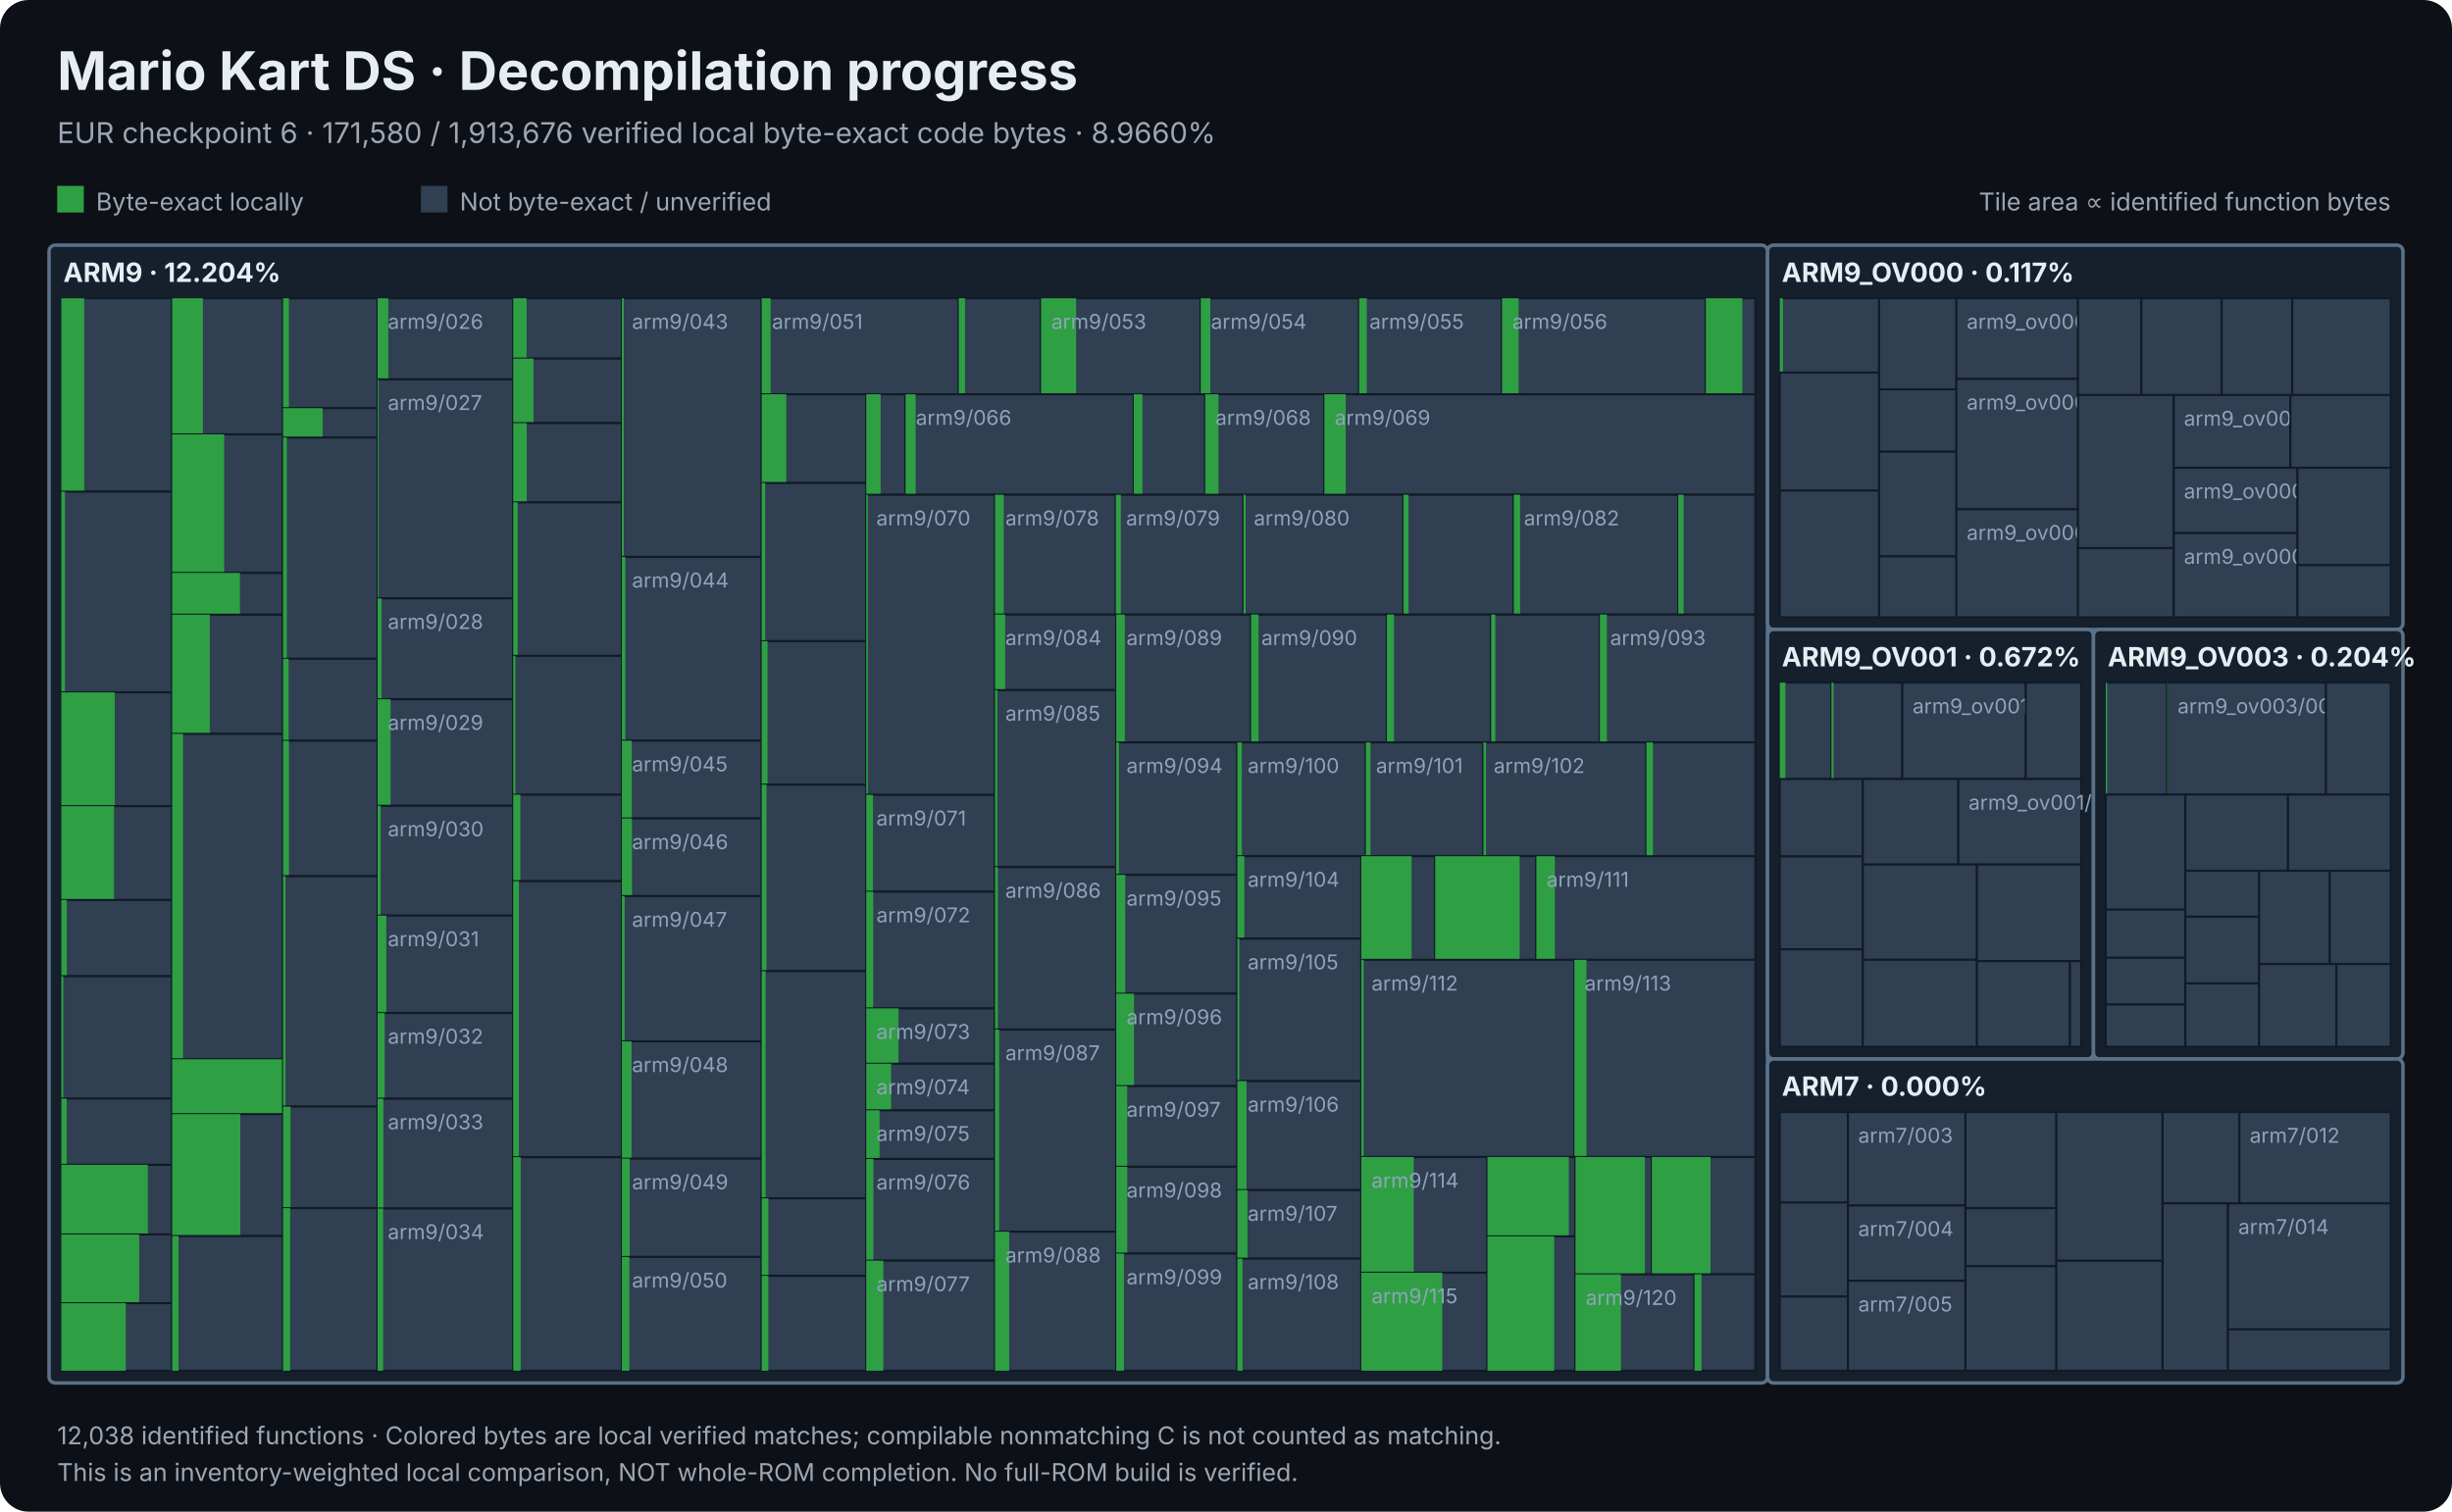
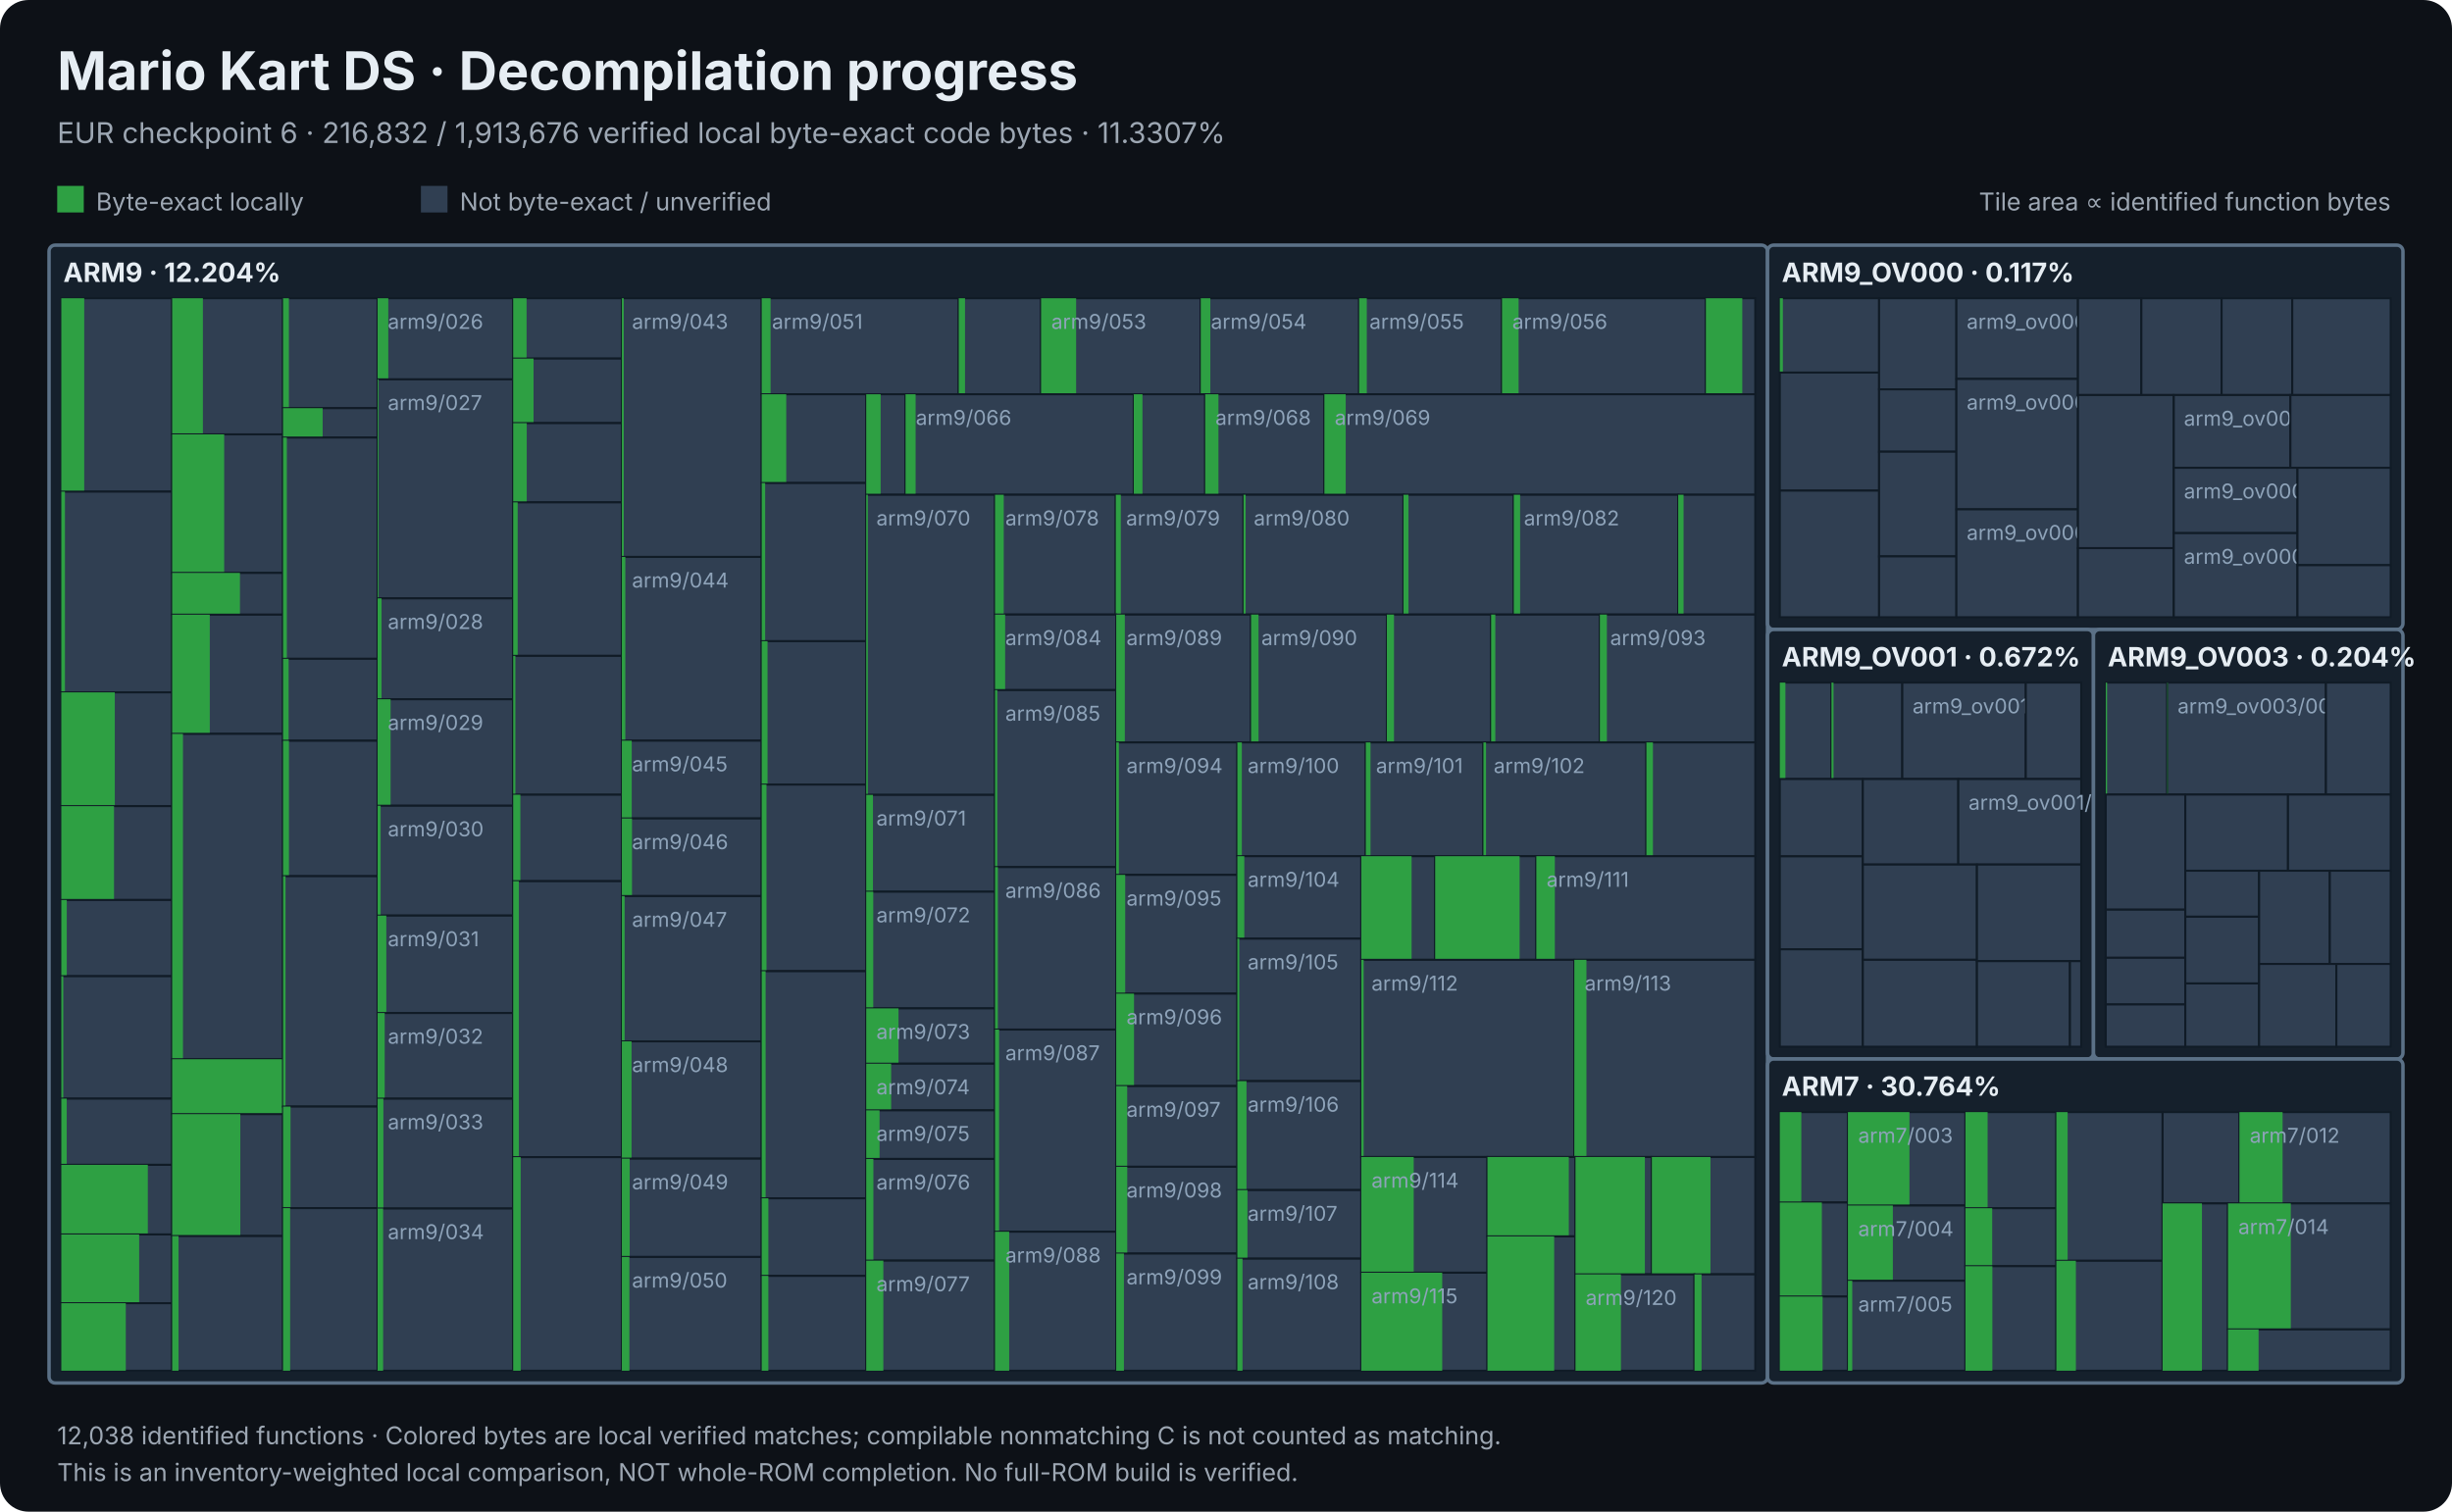
<svg xmlns="http://www.w3.org/2000/svg" viewBox="0 0 1200 740" width="1200" height="740" role="img" aria-label="Mario Kart DS local decompilation progress treemap">
  <rect width="1200" height="740" rx="14" fill="#0d1117" />
  <style>text{font-family:Inter,Segoe UI,Arial,sans-serif}.heading{fill:#e6edf3;font-weight:700}.light{fill:#9da7b3}.module{fill:#e6edf3;font-weight:700}.tile{fill:#8ea3b9;font-size:10px;pointer-events:none}</style>
  <text x="28" y="44" class="heading" font-size="26">Mario Kart DS · Decompilation progress</text>
-   <text x="28" y="70" class="light" font-size="14">EUR checkpoint 6 · 171,580 / 1,913,676 verified local byte-exact code bytes · 8.9660%</text>
+   <text x="28" y="70" class="light" font-size="14">EUR checkpoint 6 · 216,832 / 1,913,676 verified local byte-exact code bytes · 11.3307%</text>
  <rect x="28" y="91" width="13" height="13" fill="#2ea043" />
  <text x="47" y="103" class="light" font-size="12">Byte-exact locally</text>
  <rect x="206" y="91" width="13" height="13" fill="#303f52" />
  <text x="225" y="103" class="light" font-size="12">Not byte-exact / unverified</text>
  <text x="1170" y="103" text-anchor="end" class="light" font-size="12">Tile area ∝ identified function bytes</text>
  <rect x="24.00" y="120.00" width="841.03" height="557.00" rx="3" fill="#15202c" stroke="#5b7187" stroke-width="1.7" />
  <rect x="30.00" y="146.00" width="54.26" height="94.67" fill="#303f52" stroke="#101b26" stroke-width="1" />
  <rect x="30.00" y="146.00" width="11.215" height="94.67" fill="#2ea043" />
  <rect x="30.00" y="240.67" width="54.26" height="98.25" fill="#303f52" stroke="#101b26" stroke-width="1" />
  <rect x="30.00" y="240.67" width="1.788" height="98.25" fill="#2ea043" />
  <rect x="30.00" y="338.93" width="54.26" height="55.70" fill="#303f52" stroke="#101b26" stroke-width="1" />
  <rect x="30.00" y="338.93" width="26.177" height="55.70" fill="#2ea043" />
  <rect x="30.00" y="394.62" width="54.26" height="45.95" fill="#303f52" stroke="#101b26" stroke-width="1" />
  <rect x="30.00" y="394.62" width="25.806" height="45.95" fill="#2ea043" />
  <rect x="30.00" y="440.57" width="54.26" height="37.31" fill="#303f52" stroke="#101b26" stroke-width="1" />
  <rect x="30.00" y="440.57" width="2.672" height="37.31" fill="#2ea043" />
  <rect x="30.00" y="477.88" width="54.26" height="59.93" fill="#303f52" stroke="#101b26" stroke-width="1" />
  <rect x="30.00" y="477.88" width="0.977" height="59.93" fill="#2ea043" />
  <rect x="30.00" y="537.81" width="54.26" height="32.41" fill="#303f52" stroke="#101b26" stroke-width="1" />
  <rect x="30.00" y="537.81" width="2.653" height="32.41" fill="#2ea043" />
  <rect x="30.00" y="570.22" width="54.26" height="34.08" fill="#303f52" stroke="#101b26" stroke-width="1" />
  <rect x="30.00" y="570.22" width="42.338" height="34.08" fill="#2ea043" />
  <rect x="30.00" y="604.30" width="54.26" height="33.65" fill="#303f52" stroke="#101b26" stroke-width="1" />
  <rect x="30.00" y="604.30" width="38.109" height="33.65" fill="#2ea043" />
  <rect x="30.00" y="637.95" width="54.26" height="33.05" fill="#303f52" stroke="#101b26" stroke-width="1" />
  <rect x="30.00" y="637.95" width="31.558" height="33.05" fill="#2ea043" />
  <rect x="84.26" y="146.00" width="54.26" height="66.64" fill="#303f52" stroke="#101b26" stroke-width="1" />
  <rect x="84.26" y="146.00" width="15.034" height="66.64" fill="#2ea043" />
  <rect x="84.26" y="212.64" width="54.26" height="67.81" fill="#303f52" stroke="#101b26" stroke-width="1" />
  <rect x="84.26" y="212.64" width="25.451" height="67.81" fill="#2ea043" />
  <rect x="84.26" y="280.45" width="54.26" height="20.44" fill="#303f52" stroke="#101b26" stroke-width="1" />
  <rect x="84.26" y="280.45" width="33.169" height="20.44" fill="#2ea043" />
  <rect x="84.26" y="300.89" width="54.26" height="58.35" fill="#303f52" stroke="#101b26" stroke-width="1" />
  <rect x="84.26" y="300.89" width="18.409" height="58.35" fill="#2ea043" />
  <rect x="84.26" y="359.24" width="54.26" height="159.28" fill="#303f52" stroke="#101b26" stroke-width="1" />
  <rect x="84.26" y="359.24" width="5.281" height="159.28" fill="#2ea043" />
  <rect x="84.26" y="518.52" width="54.26" height="26.87" fill="#303f52" stroke="#101b26" stroke-width="1" />
  <rect x="84.26" y="518.52" width="54.265" height="26.87" fill="#2ea043" />
  <rect x="84.26" y="545.39" width="54.26" height="59.68" fill="#303f52" stroke="#101b26" stroke-width="1" />
  <rect x="84.26" y="545.39" width="33.344" height="59.68" fill="#2ea043" />
  <rect x="84.26" y="605.07" width="54.26" height="65.93" fill="#303f52" stroke="#101b26" stroke-width="1" />
  <rect x="84.26" y="605.07" width="3.119" height="65.93" fill="#2ea043" />
  <rect x="138.52" y="146.00" width="46.28" height="53.80" fill="#303f52" stroke="#101b26" stroke-width="1" />
  <rect x="138.52" y="146.00" width="2.861" height="53.80" fill="#2ea043" />
  <rect x="138.52" y="199.80" width="46.28" height="14.40" fill="#303f52" stroke="#101b26" stroke-width="1" />
  <rect x="138.52" y="199.80" width="19.378" height="14.40" fill="#2ea043" />
  <rect x="138.52" y="214.20" width="46.28" height="108.30" fill="#303f52" stroke="#101b26" stroke-width="1" />
  <rect x="138.52" y="214.20" width="1.864" height="108.30" fill="#2ea043" />
  <rect x="138.52" y="322.50" width="46.28" height="40.12" fill="#303f52" stroke="#101b26" stroke-width="1" />
  <rect x="138.52" y="322.50" width="2.733" height="40.12" fill="#2ea043" />
  <rect x="138.52" y="362.62" width="46.28" height="66.30" fill="#303f52" stroke="#101b26" stroke-width="1" />
  <rect x="138.52" y="362.62" width="2.894" height="66.30" fill="#2ea043" />
  <rect x="138.52" y="428.92" width="46.28" height="112.77" fill="#303f52" stroke="#101b26" stroke-width="1" />
  <rect x="138.52" y="428.92" width="1.227" height="112.77" fill="#2ea043" />
  <rect x="138.52" y="541.70" width="46.28" height="49.72" fill="#303f52" stroke="#101b26" stroke-width="1" />
  <rect x="138.52" y="541.70" width="3.659" height="49.72" fill="#2ea043" />
  <rect x="138.52" y="591.41" width="46.28" height="79.59" fill="#303f52" stroke="#101b26" stroke-width="1" />
  <rect x="138.52" y="591.41" width="3.476" height="79.59" fill="#2ea043" />
  <rect x="184.80" y="146.00" width="66.35" height="39.71" fill="#303f52" stroke="#101b26" stroke-width="1" />
  <rect x="184.80" y="146.00" width="5.225" height="39.71" fill="#2ea043" />
  <text x="189.8" y="161.0" class="tile">arm9/026</text>
  <rect x="184.80" y="185.71" width="66.35" height="107.21" fill="#303f52" stroke="#101b26" stroke-width="1" />
  <rect x="184.80" y="185.71" width="0.442" height="107.21" fill="#2ea043" />
  <text x="189.8" y="200.7" class="tile">arm9/027</text>
  <rect x="184.80" y="292.92" width="66.35" height="49.38" fill="#303f52" stroke="#101b26" stroke-width="1" />
  <rect x="184.80" y="292.92" width="1.930" height="49.38" fill="#2ea043" />
  <text x="189.8" y="307.9" class="tile">arm9/028</text>
  <rect x="184.80" y="342.31" width="66.35" height="52.12" fill="#303f52" stroke="#101b26" stroke-width="1" />
  <rect x="184.80" y="342.31" width="6.347" height="52.12" fill="#2ea043" />
  <text x="189.8" y="357.3" class="tile">arm9/029</text>
  <rect x="184.80" y="394.43" width="66.35" height="53.78" fill="#303f52" stroke="#101b26" stroke-width="1" />
  <rect x="184.80" y="394.43" width="1.471" height="53.78" fill="#2ea043" />
  <text x="189.8" y="409.4" class="tile">arm9/030</text>
  <rect x="184.80" y="448.21" width="66.35" height="47.69" fill="#303f52" stroke="#101b26" stroke-width="1" />
  <rect x="184.80" y="448.21" width="4.259" height="47.69" fill="#2ea043" />
  <text x="189.8" y="463.2" class="tile">arm9/031</text>
  <rect x="184.80" y="495.90" width="66.35" height="41.94" fill="#303f52" stroke="#101b26" stroke-width="1" />
  <rect x="184.80" y="495.90" width="3.462" height="41.94" fill="#2ea043" />
  <text x="189.8" y="510.9" class="tile">arm9/032</text>
  <rect x="184.80" y="537.83" width="66.35" height="53.77" fill="#303f52" stroke="#101b26" stroke-width="1" />
  <rect x="184.80" y="537.83" width="2.828" height="53.77" fill="#2ea043" />
  <text x="189.8" y="552.8" class="tile">arm9/033</text>
  <rect x="184.80" y="591.60" width="66.35" height="79.40" fill="#303f52" stroke="#101b26" stroke-width="1" />
  <rect x="184.80" y="591.60" width="2.699" height="79.40" fill="#2ea043" />
  <text x="189.8" y="606.6" class="tile">arm9/034</text>
  <rect x="251.16" y="146.00" width="53.18" height="29.53" fill="#303f52" stroke="#101b26" stroke-width="1" />
  <rect x="251.16" y="146.00" width="6.540" height="29.53" fill="#2ea043" />
  <rect x="251.16" y="175.53" width="53.18" height="31.60" fill="#303f52" stroke="#101b26" stroke-width="1" />
  <rect x="251.16" y="175.53" width="9.959" height="31.60" fill="#2ea043" />
  <rect x="251.16" y="207.13" width="53.18" height="38.79" fill="#303f52" stroke="#101b26" stroke-width="1" />
  <rect x="251.16" y="207.13" width="6.618" height="38.79" fill="#2ea043" />
  <rect x="251.16" y="245.92" width="53.18" height="75.14" fill="#303f52" stroke="#101b26" stroke-width="1" />
  <rect x="251.16" y="245.92" width="2.189" height="75.14" fill="#2ea043" />
  <rect x="251.16" y="321.06" width="53.18" height="67.98" fill="#303f52" stroke="#101b26" stroke-width="1" />
  <rect x="251.16" y="321.06" width="1.063" height="67.98" fill="#2ea043" />
  <rect x="251.16" y="389.04" width="53.18" height="42.31" fill="#303f52" stroke="#101b26" stroke-width="1" />
  <rect x="251.16" y="389.04" width="3.504" height="42.31" fill="#2ea043" />
  <rect x="251.16" y="431.36" width="53.18" height="135.10" fill="#303f52" stroke="#101b26" stroke-width="1" />
  <rect x="251.16" y="431.36" width="2.776" height="135.10" fill="#2ea043" />
  <rect x="251.16" y="566.45" width="53.18" height="104.55" fill="#303f52" stroke="#101b26" stroke-width="1" />
  <rect x="251.16" y="566.45" width="3.659" height="104.55" fill="#2ea043" />
  <rect x="304.34" y="146.00" width="68.42" height="126.63" fill="#303f52" stroke="#101b26" stroke-width="1" />
  <rect x="304.34" y="146.00" width="0.925" height="126.63" fill="#2ea043" />
  <text x="309.3" y="161.0" class="tile">arm9/043</text>
  <rect x="304.34" y="272.63" width="68.42" height="89.96" fill="#303f52" stroke="#101b26" stroke-width="1" />
  <rect x="304.34" y="272.63" width="1.690" height="89.96" fill="#2ea043" />
  <text x="309.3" y="287.6" class="tile">arm9/044</text>
  <rect x="304.34" y="362.58" width="68.42" height="38.08" fill="#303f52" stroke="#101b26" stroke-width="1" />
  <rect x="304.34" y="362.58" width="4.827" height="38.08" fill="#2ea043" />
  <text x="309.3" y="377.6" class="tile">arm9/045</text>
  <rect x="304.34" y="400.66" width="68.42" height="37.99" fill="#303f52" stroke="#101b26" stroke-width="1" />
  <rect x="304.34" y="400.66" width="4.953" height="37.99" fill="#2ea043" />
  <text x="309.3" y="415.7" class="tile">arm9/046</text>
  <rect x="304.34" y="438.65" width="68.42" height="71.12" fill="#303f52" stroke="#101b26" stroke-width="1" />
  <rect x="304.34" y="438.65" width="1.349" height="71.12" fill="#2ea043" />
  <text x="309.3" y="453.7" class="tile">arm9/047</text>
  <rect x="304.34" y="509.77" width="68.42" height="57.42" fill="#303f52" stroke="#101b26" stroke-width="1" />
  <rect x="304.34" y="509.77" width="4.731" height="57.42" fill="#2ea043" />
  <text x="309.3" y="524.8" class="tile">arm9/048</text>
  <rect x="304.34" y="567.19" width="68.42" height="48.12" fill="#303f52" stroke="#101b26" stroke-width="1" />
  <rect x="304.34" y="567.19" width="3.833" height="48.12" fill="#2ea043" />
  <text x="309.3" y="582.2" class="tile">arm9/049</text>
  <rect x="304.34" y="615.31" width="68.42" height="55.69" fill="#303f52" stroke="#101b26" stroke-width="1" />
  <rect x="304.34" y="615.31" width="3.681" height="55.69" fill="#2ea043" />
  <text x="309.3" y="630.3" class="tile">arm9/050</text>
  <rect x="372.77" y="146.00" width="96.43" height="47.00" fill="#303f52" stroke="#101b26" stroke-width="1" />
  <rect x="372.77" y="146.00" width="4.348" height="47.00" fill="#2ea043" />
  <text x="377.8" y="161.0" class="tile">arm9/051</text>
  <rect x="469.20" y="146.00" width="40.30" height="47.00" fill="#303f52" stroke="#101b26" stroke-width="1" />
  <rect x="469.20" y="146.00" width="3.076" height="47.00" fill="#2ea043" />
  <rect x="509.50" y="146.00" width="78.14" height="47.00" fill="#303f52" stroke="#101b26" stroke-width="1" />
  <rect x="509.50" y="146.00" width="17.155" height="47.00" fill="#2ea043" />
  <text x="514.5" y="161.0" class="tile">arm9/053</text>
  <rect x="587.64" y="146.00" width="77.53" height="47.00" fill="#303f52" stroke="#101b26" stroke-width="1" />
  <rect x="587.64" y="146.00" width="4.693" height="47.00" fill="#2ea043" />
  <text x="592.6" y="161.0" class="tile">arm9/054</text>
  <rect x="665.16" y="146.00" width="69.92" height="47.00" fill="#303f52" stroke="#101b26" stroke-width="1" />
  <rect x="665.16" y="146.00" width="3.738" height="47.00" fill="#2ea043" />
  <text x="670.2" y="161.0" class="tile">arm9/055</text>
  <rect x="735.08" y="146.00" width="99.77" height="47.00" fill="#303f52" stroke="#101b26" stroke-width="1" />
  <rect x="735.08" y="146.00" width="8.113" height="47.00" fill="#2ea043" />
  <text x="740.1" y="161.0" class="tile">arm9/056</text>
  <rect x="834.85" y="146.00" width="24.18" height="47.00" fill="#303f52" stroke="#101b26" stroke-width="1" />
  <rect x="834.85" y="146.00" width="17.817" height="47.00" fill="#2ea043" />
  <rect x="372.77" y="193.00" width="51.16" height="43.45" fill="#303f52" stroke="#101b26" stroke-width="1" />
  <rect x="372.77" y="193.00" width="12.017" height="43.45" fill="#2ea043" />
  <rect x="372.77" y="236.45" width="51.16" height="77.43" fill="#303f52" stroke="#101b26" stroke-width="1" />
  <rect x="372.77" y="236.45" width="1.698" height="77.43" fill="#2ea043" />
  <rect x="372.77" y="313.88" width="51.16" height="70.22" fill="#303f52" stroke="#101b26" stroke-width="1" />
  <rect x="372.77" y="313.88" width="2.857" height="70.22" fill="#2ea043" />
  <rect x="372.77" y="384.09" width="51.16" height="91.33" fill="#303f52" stroke="#101b26" stroke-width="1" />
  <rect x="372.77" y="384.09" width="2.347" height="91.33" fill="#2ea043" />
  <rect x="372.77" y="475.43" width="51.16" height="111.18" fill="#303f52" stroke="#101b26" stroke-width="1" />
  <rect x="372.77" y="475.43" width="1.917" height="111.18" fill="#2ea043" />
  <rect x="372.77" y="586.61" width="51.16" height="37.96" fill="#303f52" stroke="#101b26" stroke-width="1" />
  <rect x="372.77" y="586.61" width="3.266" height="37.96" fill="#2ea043" />
  <rect x="372.77" y="624.57" width="51.16" height="46.43" fill="#303f52" stroke="#101b26" stroke-width="1" />
  <rect x="372.77" y="624.57" width="3.261" height="46.43" fill="#2ea043" />
  <rect x="423.93" y="193.00" width="19.24" height="49.20" fill="#303f52" stroke="#101b26" stroke-width="1" />
  <rect x="423.93" y="193.00" width="7.054" height="49.20" fill="#2ea043" />
  <rect x="443.17" y="193.00" width="111.70" height="49.20" fill="#303f52" stroke="#101b26" stroke-width="1" />
  <rect x="443.17" y="193.00" width="4.926" height="49.20" fill="#2ea043" />
  <text x="448.2" y="208.0" class="tile">arm9/066</text>
  <rect x="554.87" y="193.00" width="34.95" height="49.20" fill="#303f52" stroke="#101b26" stroke-width="1" />
  <rect x="554.87" y="193.00" width="4.243" height="49.20" fill="#2ea043" />
  <rect x="589.82" y="193.00" width="58.33" height="49.20" fill="#303f52" stroke="#101b26" stroke-width="1" />
  <rect x="589.82" y="193.00" width="6.484" height="49.20" fill="#2ea043" />
  <text x="594.8" y="208.0" class="tile">arm9/068</text>
  <rect x="648.15" y="193.00" width="210.88" height="49.20" fill="#303f52" stroke="#101b26" stroke-width="1" />
  <rect x="648.15" y="193.00" width="10.435" height="49.20" fill="#2ea043" />
  <text x="653.2" y="208.0" class="tile">arm9/069</text>
  <rect x="423.93" y="242.20" width="63.03" height="146.92" fill="#303f52" stroke="#101b26" stroke-width="1" />
  <rect x="423.93" y="242.20" width="0.789" height="146.92" fill="#2ea043" />
  <text x="428.9" y="257.2" class="tile">arm9/070</text>
  <rect x="423.93" y="389.12" width="63.03" height="47.39" fill="#303f52" stroke="#101b26" stroke-width="1" />
  <rect x="423.93" y="389.12" width="3.287" height="47.39" fill="#2ea043" />
  <text x="428.9" y="404.1" class="tile">arm9/071</text>
  <rect x="423.93" y="436.51" width="63.03" height="57.12" fill="#303f52" stroke="#101b26" stroke-width="1" />
  <rect x="423.93" y="436.51" width="3.436" height="57.12" fill="#2ea043" />
  <text x="428.9" y="451.5" class="tile">arm9/072</text>
  <rect x="423.93" y="493.63" width="63.03" height="27.06" fill="#303f52" stroke="#101b26" stroke-width="1" />
  <rect x="423.93" y="493.63" width="15.793" height="27.06" fill="#2ea043" />
  <text x="428.9" y="508.6" class="tile">arm9/073</text>
  <rect x="423.93" y="520.70" width="63.03" height="22.84" fill="#303f52" stroke="#101b26" stroke-width="1" />
  <rect x="423.93" y="520.70" width="12.192" height="22.84" fill="#2ea043" />
  <text x="428.9" y="535.7" class="tile">arm9/074</text>
  <rect x="423.93" y="543.54" width="63.03" height="23.80" fill="#303f52" stroke="#101b26" stroke-width="1" />
  <rect x="423.93" y="543.54" width="6.518" height="23.80" fill="#2ea043" />
  <text x="428.9" y="558.5" class="tile">arm9/075</text>
  <rect x="423.93" y="567.34" width="63.03" height="49.77" fill="#303f52" stroke="#101b26" stroke-width="1" />
  <rect x="423.93" y="567.34" width="3.505" height="49.77" fill="#2ea043" />
  <text x="428.9" y="582.3" class="tile">arm9/076</text>
  <rect x="423.93" y="617.11" width="63.03" height="53.89" fill="#303f52" stroke="#101b26" stroke-width="1" />
  <rect x="423.93" y="617.11" width="8.371" height="53.89" fill="#2ea043" />
  <text x="428.9" y="632.1" class="tile">arm9/077</text>
  <rect x="486.96" y="242.20" width="59.11" height="58.65" fill="#303f52" stroke="#101b26" stroke-width="1" />
  <rect x="486.96" y="242.20" width="4.270" height="58.65" fill="#2ea043" />
  <text x="492.0" y="257.2" class="tile">arm9/078</text>
  <rect x="546.07" y="242.20" width="62.50" height="58.65" fill="#303f52" stroke="#101b26" stroke-width="1" />
  <rect x="546.07" y="242.20" width="2.443" height="58.65" fill="#2ea043" />
  <text x="551.1" y="257.2" class="tile">arm9/079</text>
  <rect x="608.57" y="242.20" width="78.28" height="58.65" fill="#303f52" stroke="#101b26" stroke-width="1" />
  <rect x="608.57" y="242.20" width="1.041" height="58.65" fill="#2ea043" />
  <text x="613.6" y="257.2" class="tile">arm9/080</text>
  <rect x="686.85" y="242.20" width="54.00" height="58.65" fill="#303f52" stroke="#101b26" stroke-width="1" />
  <rect x="686.85" y="242.20" width="2.465" height="58.65" fill="#2ea043" />
  <rect x="740.84" y="242.20" width="80.48" height="58.65" fill="#303f52" stroke="#101b26" stroke-width="1" />
  <rect x="740.84" y="242.20" width="3.102" height="58.65" fill="#2ea043" />
  <text x="745.8" y="257.2" class="tile">arm9/082</text>
  <rect x="821.32" y="242.20" width="37.71" height="58.65" fill="#303f52" stroke="#101b26" stroke-width="1" />
  <rect x="821.32" y="242.20" width="2.613" height="58.65" fill="#2ea043" />
  <rect x="486.96" y="300.85" width="59.32" height="36.97" fill="#303f52" stroke="#101b26" stroke-width="1" />
  <rect x="486.96" y="300.85" width="4.954" height="36.97" fill="#2ea043" />
  <text x="492.0" y="315.8" class="tile">arm9/084</text>
  <rect x="486.96" y="337.82" width="59.32" height="86.64" fill="#303f52" stroke="#101b26" stroke-width="1" />
  <rect x="486.96" y="337.82" width="1.122" height="86.64" fill="#2ea043" />
  <text x="492.0" y="352.8" class="tile">arm9/085</text>
  <rect x="486.96" y="424.47" width="59.32" height="79.53" fill="#303f52" stroke="#101b26" stroke-width="1" />
  <rect x="486.96" y="424.47" width="1.394" height="79.53" fill="#2ea043" />
  <text x="492.0" y="439.5" class="tile">arm9/086</text>
  <rect x="486.96" y="504.00" width="59.32" height="98.96" fill="#303f52" stroke="#101b26" stroke-width="1" />
  <rect x="486.96" y="504.00" width="1.996" height="98.96" fill="#2ea043" />
  <text x="492.0" y="519.0" class="tile">arm9/087</text>
  <rect x="486.96" y="602.96" width="59.32" height="68.04" fill="#303f52" stroke="#101b26" stroke-width="1" />
  <rect x="486.96" y="602.96" width="6.941" height="68.04" fill="#2ea043" />
  <text x="492.0" y="618.0" class="tile">arm9/088</text>
  <rect x="546.28" y="300.85" width="65.98" height="62.59" fill="#303f52" stroke="#101b26" stroke-width="1" />
  <rect x="546.28" y="300.85" width="4.201" height="62.59" fill="#2ea043" />
  <text x="551.3" y="315.8" class="tile">arm9/089</text>
  <rect x="612.26" y="300.85" width="66.47" height="62.59" fill="#303f52" stroke="#101b26" stroke-width="1" />
  <rect x="612.26" y="300.85" width="3.663" height="62.59" fill="#2ea043" />
  <text x="617.3" y="315.8" class="tile">arm9/090</text>
  <rect x="678.73" y="300.85" width="51.02" height="62.59" fill="#303f52" stroke="#101b26" stroke-width="1" />
  <rect x="678.73" y="300.85" width="3.484" height="62.59" fill="#2ea043" />
  <rect x="729.75" y="300.85" width="53.24" height="62.59" fill="#303f52" stroke="#101b26" stroke-width="1" />
  <rect x="729.75" y="300.85" width="2.051" height="62.59" fill="#2ea043" />
  <rect x="782.98" y="300.85" width="76.05" height="62.59" fill="#303f52" stroke="#101b26" stroke-width="1" />
  <rect x="782.98" y="300.85" width="3.424" height="62.59" fill="#2ea043" />
  <text x="788.0" y="315.8" class="tile">arm9/093</text>
  <rect x="546.28" y="363.44" width="59.28" height="64.83" fill="#303f52" stroke="#101b26" stroke-width="1" />
  <rect x="546.28" y="363.44" width="1.288" height="64.83" fill="#2ea043" />
  <text x="551.3" y="378.4" class="tile">arm9/094</text>
  <rect x="546.28" y="428.27" width="59.28" height="58.15" fill="#303f52" stroke="#101b26" stroke-width="1" />
  <rect x="546.28" y="428.27" width="4.393" height="58.15" fill="#2ea043" />
  <text x="551.3" y="443.3" class="tile">arm9/095</text>
  <rect x="546.28" y="486.42" width="59.28" height="45.24" fill="#303f52" stroke="#101b26" stroke-width="1" />
  <rect x="546.28" y="486.42" width="8.704" height="45.24" fill="#2ea043" />
  <text x="551.3" y="501.4" class="tile">arm9/096</text>
  <rect x="546.28" y="531.66" width="59.28" height="39.50" fill="#303f52" stroke="#101b26" stroke-width="1" />
  <rect x="546.28" y="531.66" width="5.363" height="39.50" fill="#2ea043" />
  <text x="551.3" y="546.7" class="tile">arm9/097</text>
  <rect x="546.28" y="571.16" width="59.28" height="42.50" fill="#303f52" stroke="#101b26" stroke-width="1" />
  <rect x="546.28" y="571.16" width="5.396" height="42.50" fill="#2ea043" />
  <text x="551.3" y="586.2" class="tile">arm9/098</text>
  <rect x="546.28" y="613.65" width="59.28" height="57.35" fill="#303f52" stroke="#101b26" stroke-width="1" />
  <rect x="546.28" y="613.65" width="3.759" height="57.35" fill="#2ea043" />
  <text x="551.3" y="628.7" class="tile">arm9/099</text>
  <rect x="605.56" y="363.44" width="62.85" height="55.69" fill="#303f52" stroke="#101b26" stroke-width="1" />
  <rect x="605.56" y="363.44" width="2.193" height="55.69" fill="#2ea043" />
  <text x="610.6" y="378.4" class="tile">arm9/100</text>
  <rect x="668.42" y="363.44" width="57.56" height="55.69" fill="#303f52" stroke="#101b26" stroke-width="1" />
  <rect x="668.42" y="363.44" width="2.294" height="55.69" fill="#2ea043" />
  <text x="673.4" y="378.4" class="tile">arm9/101</text>
  <rect x="725.98" y="363.44" width="79.76" height="55.69" fill="#303f52" stroke="#101b26" stroke-width="1" />
  <rect x="725.98" y="363.44" width="1.275" height="55.69" fill="#2ea043" />
  <text x="731.0" y="378.4" class="tile">arm9/102</text>
  <rect x="805.74" y="363.44" width="53.30" height="55.69" fill="#303f52" stroke="#101b26" stroke-width="1" />
  <rect x="805.74" y="363.44" width="3.200" height="55.69" fill="#2ea043" />
  <rect x="605.56" y="419.13" width="60.64" height="40.36" fill="#303f52" stroke="#101b26" stroke-width="1" />
  <rect x="605.56" y="419.13" width="3.397" height="40.36" fill="#2ea043" />
  <text x="610.6" y="434.1" class="tile">arm9/104</text>
  <rect x="605.56" y="459.49" width="60.64" height="69.74" fill="#303f52" stroke="#101b26" stroke-width="1" />
  <rect x="605.56" y="459.49" width="0.938" height="69.74" fill="#2ea043" />
  <text x="610.6" y="474.5" class="tile">arm9/105</text>
  <rect x="605.56" y="529.23" width="60.64" height="53.35" fill="#303f52" stroke="#101b26" stroke-width="1" />
  <rect x="605.56" y="529.23" width="4.473" height="53.35" fill="#2ea043" />
  <text x="610.6" y="544.2" class="tile">arm9/106</text>
  <rect x="605.56" y="582.58" width="60.64" height="33.57" fill="#303f52" stroke="#101b26" stroke-width="1" />
  <rect x="605.56" y="582.58" width="4.938" height="33.57" fill="#2ea043" />
  <text x="610.6" y="597.6" class="tile">arm9/107</text>
  <rect x="605.56" y="616.15" width="60.64" height="54.85" fill="#303f52" stroke="#101b26" stroke-width="1" />
  <rect x="605.56" y="616.15" width="2.510" height="54.85" fill="#2ea043" />
  <text x="610.6" y="631.1" class="tile">arm9/108</text>
  <rect x="666.21" y="419.13" width="36.16" height="50.72" fill="#303f52" stroke="#101b26" stroke-width="1" />
  <rect x="666.21" y="419.13" width="24.616" height="50.72" fill="#2ea043" />
  <rect x="702.37" y="419.13" width="49.50" height="50.72" fill="#303f52" stroke="#101b26" stroke-width="1" />
  <rect x="702.37" y="419.13" width="41.321" height="50.72" fill="#2ea043" />
  <rect x="751.87" y="419.13" width="107.17" height="50.72" fill="#303f52" stroke="#101b26" stroke-width="1" />
  <rect x="751.87" y="419.13" width="9.065" height="50.72" fill="#2ea043" />
  <text x="756.9" y="434.1" class="tile">arm9/111</text>
  <rect x="666.21" y="469.86" width="104.26" height="96.52" fill="#303f52" stroke="#101b26" stroke-width="1" />
  <rect x="666.21" y="469.86" width="1.162" height="96.52" fill="#2ea043" />
  <text x="671.2" y="484.9" class="tile">arm9/112</text>
  <rect x="770.47" y="469.86" width="88.56" height="96.52" fill="#303f52" stroke="#101b26" stroke-width="1" />
  <rect x="770.47" y="469.86" width="5.926" height="96.52" fill="#2ea043" />
  <text x="775.5" y="484.9" class="tile">arm9/113</text>
  <rect x="666.21" y="566.38" width="61.76" height="56.64" fill="#303f52" stroke="#101b26" stroke-width="1" />
  <rect x="666.21" y="566.38" width="25.654" height="56.64" fill="#2ea043" />
  <text x="671.2" y="581.4" class="tile">arm9/114</text>
  <rect x="666.21" y="623.02" width="61.76" height="47.98" fill="#303f52" stroke="#101b26" stroke-width="1" />
  <rect x="666.21" y="623.02" width="39.605" height="47.98" fill="#2ea043" />
  <text x="671.2" y="638.0" class="tile">arm9/115</text>
  <rect x="727.96" y="566.38" width="43.08" height="38.85" fill="#303f52" stroke="#101b26" stroke-width="1" />
  <rect x="727.96" y="566.38" width="39.810" height="38.85" fill="#2ea043" />
  <rect x="727.96" y="605.23" width="43.08" height="65.77" fill="#303f52" stroke="#101b26" stroke-width="1" />
  <rect x="727.96" y="605.23" width="32.643" height="65.77" fill="#2ea043" />
  <rect x="771.05" y="566.38" width="37.37" height="57.45" fill="#303f52" stroke="#101b26" stroke-width="1" />
  <rect x="771.05" y="566.38" width="33.946" height="57.45" fill="#2ea043" />
  <rect x="808.42" y="566.38" width="50.62" height="57.45" fill="#303f52" stroke="#101b26" stroke-width="1" />
  <rect x="808.42" y="566.38" width="28.675" height="57.45" fill="#2ea043" />
  <rect x="771.05" y="623.83" width="58.23" height="47.17" fill="#303f52" stroke="#101b26" stroke-width="1" />
  <rect x="771.05" y="623.83" width="22.217" height="47.17" fill="#2ea043" />
  <text x="776.0" y="638.8" class="tile">arm9/120</text>
  <rect x="829.28" y="623.83" width="29.76" height="47.17" fill="#303f52" stroke="#101b26" stroke-width="1" />
  <rect x="829.28" y="623.83" width="3.447" height="47.17" fill="#2ea043" />
  <text x="31.0" y="138.0" class="module" font-size="13">ARM9 · 12.204%</text>
  <rect x="865.03" y="120.00" width="310.97" height="188.15" rx="3" fill="#15202c" stroke="#5b7187" stroke-width="1.7" />
  <rect x="871.03" y="146.00" width="48.58" height="36.39" fill="#303f52" stroke="#101b26" stroke-width="1" />
  <rect x="871.03" y="146.00" width="1.500" height="36.39" fill="#2ea043" />
  <rect x="871.03" y="182.39" width="48.58" height="57.78" fill="#303f52" stroke="#101b26" stroke-width="1" />
  <rect x="871.03" y="240.17" width="48.58" height="61.99" fill="#303f52" stroke="#101b26" stroke-width="1" />
  <rect x="919.62" y="146.00" width="37.84" height="44.59" fill="#303f52" stroke="#101b26" stroke-width="1" />
  <rect x="919.62" y="190.59" width="37.84" height="30.53" fill="#303f52" stroke="#101b26" stroke-width="1" />
  <rect x="919.62" y="221.12" width="37.84" height="51.24" fill="#303f52" stroke="#101b26" stroke-width="1" />
  <rect x="919.62" y="272.36" width="37.84" height="29.80" fill="#303f52" stroke="#101b26" stroke-width="1" />
  <rect x="957.45" y="146.00" width="59.50" height="39.50" fill="#303f52" stroke="#101b26" stroke-width="1" />
  <text x="962.5" y="161.0" class="tile">arm9_ov000/007</text>
  <rect x="957.45" y="185.50" width="59.50" height="63.84" fill="#303f52" stroke="#101b26" stroke-width="1" />
  <text x="962.5" y="200.5" class="tile">arm9_ov000/008</text>
  <rect x="957.45" y="249.34" width="59.50" height="52.81" fill="#303f52" stroke="#101b26" stroke-width="1" />
  <text x="962.5" y="264.3" class="tile">arm9_ov000/009</text>
  <rect x="1016.95" y="146.00" width="31.01" height="47.38" fill="#303f52" stroke="#101b26" stroke-width="1" />
  <rect x="1047.97" y="146.00" width="39.28" height="47.38" fill="#303f52" stroke="#101b26" stroke-width="1" />
  <rect x="1087.25" y="146.00" width="34.58" height="47.38" fill="#303f52" stroke="#101b26" stroke-width="1" />
  <rect x="1121.83" y="146.00" width="48.17" height="47.38" fill="#303f52" stroke="#101b26" stroke-width="1" />
  <rect x="1016.95" y="193.38" width="46.88" height="74.94" fill="#303f52" stroke="#101b26" stroke-width="1" />
  <rect x="1016.95" y="268.32" width="46.88" height="33.84" fill="#303f52" stroke="#101b26" stroke-width="1" />
  <rect x="1063.84" y="193.38" width="57.08" height="35.62" fill="#303f52" stroke="#101b26" stroke-width="1" />
  <text x="1068.8" y="208.4" class="tile">arm9_ov000/016</text>
  <rect x="1120.92" y="193.38" width="49.08" height="35.62" fill="#303f52" stroke="#101b26" stroke-width="1" />
  <rect x="1063.84" y="229.00" width="60.54" height="31.98" fill="#303f52" stroke="#101b26" stroke-width="1" />
  <text x="1068.8" y="244.0" class="tile">arm9_ov000/018</text>
  <rect x="1063.84" y="260.98" width="60.54" height="41.17" fill="#303f52" stroke="#101b26" stroke-width="1" />
  <text x="1068.8" y="276.0" class="tile">arm9_ov000/019</text>
  <rect x="1124.38" y="229.00" width="45.62" height="47.67" fill="#303f52" stroke="#101b26" stroke-width="1" />
  <rect x="1124.38" y="276.67" width="45.62" height="25.49" fill="#303f52" stroke="#101b26" stroke-width="1" />
  <text x="872.0" y="138.0" class="module" font-size="13">ARM9_OV000 · 0.117%</text>
  <rect x="865.03" y="308.15" width="159.50" height="210.24" rx="3" fill="#15202c" stroke="#5b7187" stroke-width="1.7" />
  <rect x="871.03" y="334.15" width="25.28" height="47.20" fill="#303f52" stroke="#101b26" stroke-width="1" />
  <rect x="871.03" y="334.15" width="2.740" height="47.20" fill="#2ea043" />
  <rect x="896.31" y="334.15" width="34.67" height="47.20" fill="#303f52" stroke="#101b26" stroke-width="1" />
  <rect x="896.31" y="334.15" width="1.003" height="47.20" fill="#2ea043" />
  <rect x="930.98" y="334.15" width="60.43" height="47.20" fill="#303f52" stroke="#101b26" stroke-width="1" />
  <text x="936.0" y="349.2" class="tile">arm9_ov001/002</text>
  <rect x="991.41" y="334.15" width="27.13" height="47.20" fill="#303f52" stroke="#101b26" stroke-width="1" />
  <rect x="871.03" y="381.35" width="40.64" height="37.85" fill="#303f52" stroke="#101b26" stroke-width="1" />
  <rect x="871.03" y="419.21" width="40.64" height="45.51" fill="#303f52" stroke="#101b26" stroke-width="1" />
  <rect x="871.03" y="464.72" width="40.64" height="47.67" fill="#303f52" stroke="#101b26" stroke-width="1" />
  <rect x="911.67" y="381.35" width="46.71" height="41.87" fill="#303f52" stroke="#101b26" stroke-width="1" />
  <rect x="958.39" y="381.35" width="60.15" height="41.87" fill="#303f52" stroke="#101b26" stroke-width="1" />
  <text x="963.4" y="396.4" class="tile">arm9_ov001/008</text>
  <rect x="911.67" y="423.22" width="55.83" height="46.63" fill="#303f52" stroke="#101b26" stroke-width="1" />
  <rect x="911.67" y="469.85" width="55.83" height="42.54" fill="#303f52" stroke="#101b26" stroke-width="1" />
  <rect x="967.51" y="423.22" width="51.03" height="47.28" fill="#303f52" stroke="#101b26" stroke-width="1" />
  <rect x="967.51" y="470.50" width="45.52" height="41.89" fill="#303f52" stroke="#101b26" stroke-width="1" />
  <rect x="1013.03" y="470.50" width="5.51" height="41.89" fill="#303f52" stroke="#101b26" stroke-width="1" />
  <text x="872.0" y="326.2" class="module" font-size="13">ARM9_OV001 · 0.672%</text>
  <rect x="1024.54" y="308.15" width="151.46" height="210.24" rx="3" fill="#15202c" stroke="#5b7187" stroke-width="1.7" />
  <rect x="1030.54" y="334.15" width="30.12" height="54.80" fill="#303f52" stroke="#101b26" stroke-width="1" />
  <rect x="1030.54" y="334.15" width="0.659" height="54.80" fill="#2ea043" />
  <rect x="1060.66" y="334.15" width="77.64" height="54.80" fill="#303f52" stroke="#101b26" stroke-width="1" />
  <rect x="1060.66" y="334.15" width="0.267" height="54.80" fill="#2ea043" />
  <text x="1065.7" y="349.2" class="tile">arm9_ov003/001</text>
  <rect x="1138.30" y="334.15" width="31.70" height="54.80" fill="#303f52" stroke="#101b26" stroke-width="1" />
  <rect x="1030.54" y="388.96" width="38.95" height="56.35" fill="#303f52" stroke="#101b26" stroke-width="1" />
  <rect x="1030.54" y="445.31" width="38.95" height="23.56" fill="#303f52" stroke="#101b26" stroke-width="1" />
  <rect x="1030.54" y="468.87" width="38.95" height="22.85" fill="#303f52" stroke="#101b26" stroke-width="1" />
  <rect x="1030.54" y="491.71" width="38.95" height="20.68" fill="#303f52" stroke="#101b26" stroke-width="1" />
  <rect x="1069.49" y="388.96" width="50.25" height="37.29" fill="#303f52" stroke="#101b26" stroke-width="1" />
  <rect x="1119.74" y="388.96" width="50.26" height="37.29" fill="#303f52" stroke="#101b26" stroke-width="1" />
  <rect x="1069.49" y="426.24" width="36.11" height="22.51" fill="#303f52" stroke="#101b26" stroke-width="1" />
  <rect x="1069.49" y="448.76" width="36.11" height="32.66" fill="#303f52" stroke="#101b26" stroke-width="1" />
  <rect x="1069.49" y="481.42" width="36.11" height="30.98" fill="#303f52" stroke="#101b26" stroke-width="1" />
  <rect x="1105.60" y="426.24" width="34.60" height="45.64" fill="#303f52" stroke="#101b26" stroke-width="1" />
  <rect x="1140.20" y="426.24" width="29.80" height="45.64" fill="#303f52" stroke="#101b26" stroke-width="1" />
  <rect x="1105.60" y="471.88" width="37.81" height="40.52" fill="#303f52" stroke="#101b26" stroke-width="1" />
  <rect x="1143.41" y="471.88" width="26.59" height="40.52" fill="#303f52" stroke="#101b26" stroke-width="1" />
  <text x="1031.5" y="326.2" class="module" font-size="13">ARM9_OV003 · 0.204%</text>
  <rect x="865.03" y="518.40" width="310.97" height="158.60" rx="3" fill="#15202c" stroke="#5b7187" stroke-width="1.7" />
  <rect x="871.03" y="544.40" width="33.32" height="44.26" fill="#303f52" stroke="#101b26" stroke-width="1" />
+   <rect x="871.03" y="544.40" width="10.535" height="44.26" fill="#2ea043" />
  <rect x="871.03" y="588.66" width="33.32" height="46.02" fill="#303f52" stroke="#101b26" stroke-width="1" />
+   <rect x="871.03" y="588.66" width="20.576" height="46.02" fill="#2ea043" />
  <rect x="871.03" y="634.68" width="33.32" height="36.32" fill="#303f52" stroke="#101b26" stroke-width="1" />
+   <rect x="871.03" y="634.68" width="20.941" height="36.32" fill="#2ea043" />
  <rect x="904.36" y="544.40" width="57.52" height="45.74" fill="#303f52" stroke="#101b26" stroke-width="1" />
+   <rect x="904.36" y="544.40" width="30.110" height="45.74" fill="#2ea043" />
  <text x="909.4" y="559.4" class="tile">arm7/003</text>
  <rect x="904.36" y="590.13" width="57.52" height="36.83" fill="#303f52" stroke="#101b26" stroke-width="1" />
+   <rect x="904.36" y="590.13" width="21.996" height="36.83" fill="#2ea043" />
  <text x="909.4" y="605.1" class="tile">arm7/004</text>
  <rect x="904.36" y="626.96" width="57.52" height="44.04" fill="#303f52" stroke="#101b26" stroke-width="1" />
+   <rect x="904.36" y="626.96" width="2.127" height="44.04" fill="#2ea043" />
  <text x="909.4" y="642.0" class="tile">arm7/005</text>
  <rect x="961.88" y="544.40" width="44.50" height="47.05" fill="#303f52" stroke="#101b26" stroke-width="1" />
+   <rect x="961.88" y="544.40" width="10.850" height="47.05" fill="#2ea043" />
  <rect x="961.88" y="591.45" width="44.50" height="28.38" fill="#303f52" stroke="#101b26" stroke-width="1" />
+   <rect x="961.88" y="591.45" width="13.091" height="28.38" fill="#2ea043" />
  <rect x="961.88" y="619.83" width="44.50" height="51.17" fill="#303f52" stroke="#101b26" stroke-width="1" />
+   <rect x="961.88" y="619.83" width="13.176" height="51.17" fill="#2ea043" />
  <rect x="1006.38" y="544.40" width="51.98" height="72.79" fill="#303f52" stroke="#101b26" stroke-width="1" />
+   <rect x="1006.38" y="544.40" width="5.501" height="72.79" fill="#2ea043" />
  <rect x="1006.38" y="617.18" width="51.98" height="53.82" fill="#303f52" stroke="#101b26" stroke-width="1" />
+   <rect x="1006.38" y="617.18" width="9.544" height="53.82" fill="#2ea043" />
  <rect x="1058.36" y="544.40" width="37.62" height="44.71" fill="#303f52" stroke="#101b26" stroke-width="1" />
  <rect x="1095.98" y="544.40" width="74.02" height="44.71" fill="#303f52" stroke="#101b26" stroke-width="1" />
+   <rect x="1095.98" y="544.40" width="21.113" height="44.71" fill="#2ea043" />
  <text x="1101.0" y="559.4" class="tile">arm7/012</text>
  <rect x="1058.36" y="589.10" width="32.02" height="81.90" fill="#303f52" stroke="#101b26" stroke-width="1" />
+   <rect x="1058.36" y="589.10" width="19.267" height="81.90" fill="#2ea043" />
  <rect x="1090.38" y="589.10" width="79.62" height="61.68" fill="#303f52" stroke="#101b26" stroke-width="1" />
+   <rect x="1090.38" y="589.10" width="30.722" height="61.68" fill="#2ea043" />
  <text x="1095.4" y="604.1" class="tile">arm7/014</text>
  <rect x="1090.38" y="650.78" width="79.62" height="20.22" fill="#303f52" stroke="#101b26" stroke-width="1" />
-   <text x="872.0" y="536.4" class="module" font-size="13">ARM7 · 0.000%</text>
+   <rect x="1090.38" y="650.78" width="14.967" height="20.22" fill="#2ea043" />
+   <text x="872.0" y="536.4" class="module" font-size="13">ARM7 · 30.764%</text>
  <text x="28" y="707" class="light" font-size="12">12,038 identified functions · Colored bytes are local verified matches; compilable nonmatching C is not counted as matching.</text>
  <text x="28" y="725" class="light" font-size="12">This is an inventory-weighted local comparison, NOT whole-ROM completion. No full-ROM build is verified.</text>
</svg>
